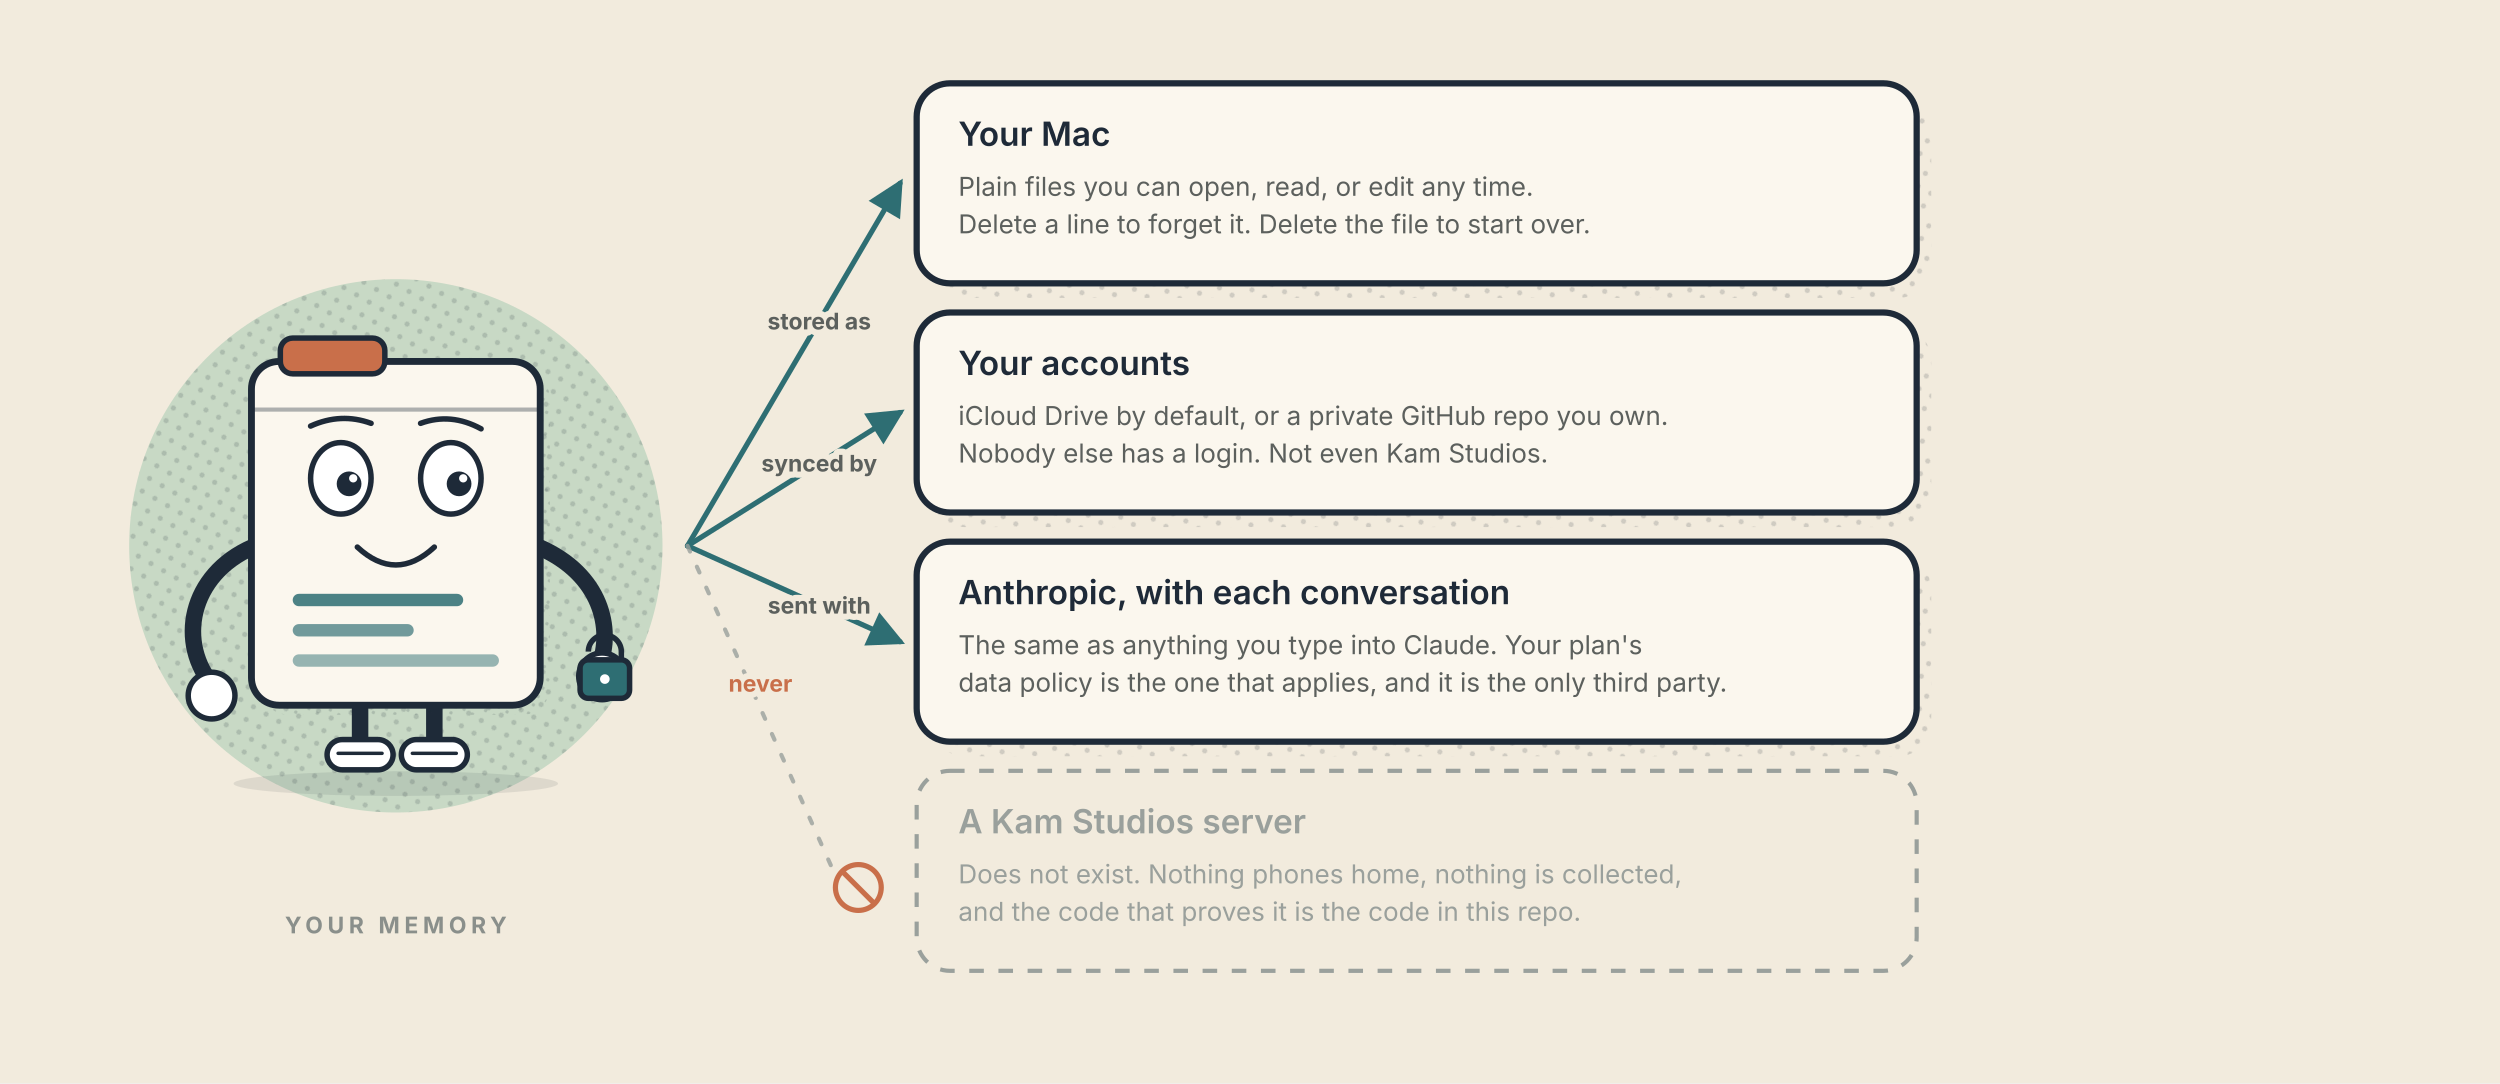
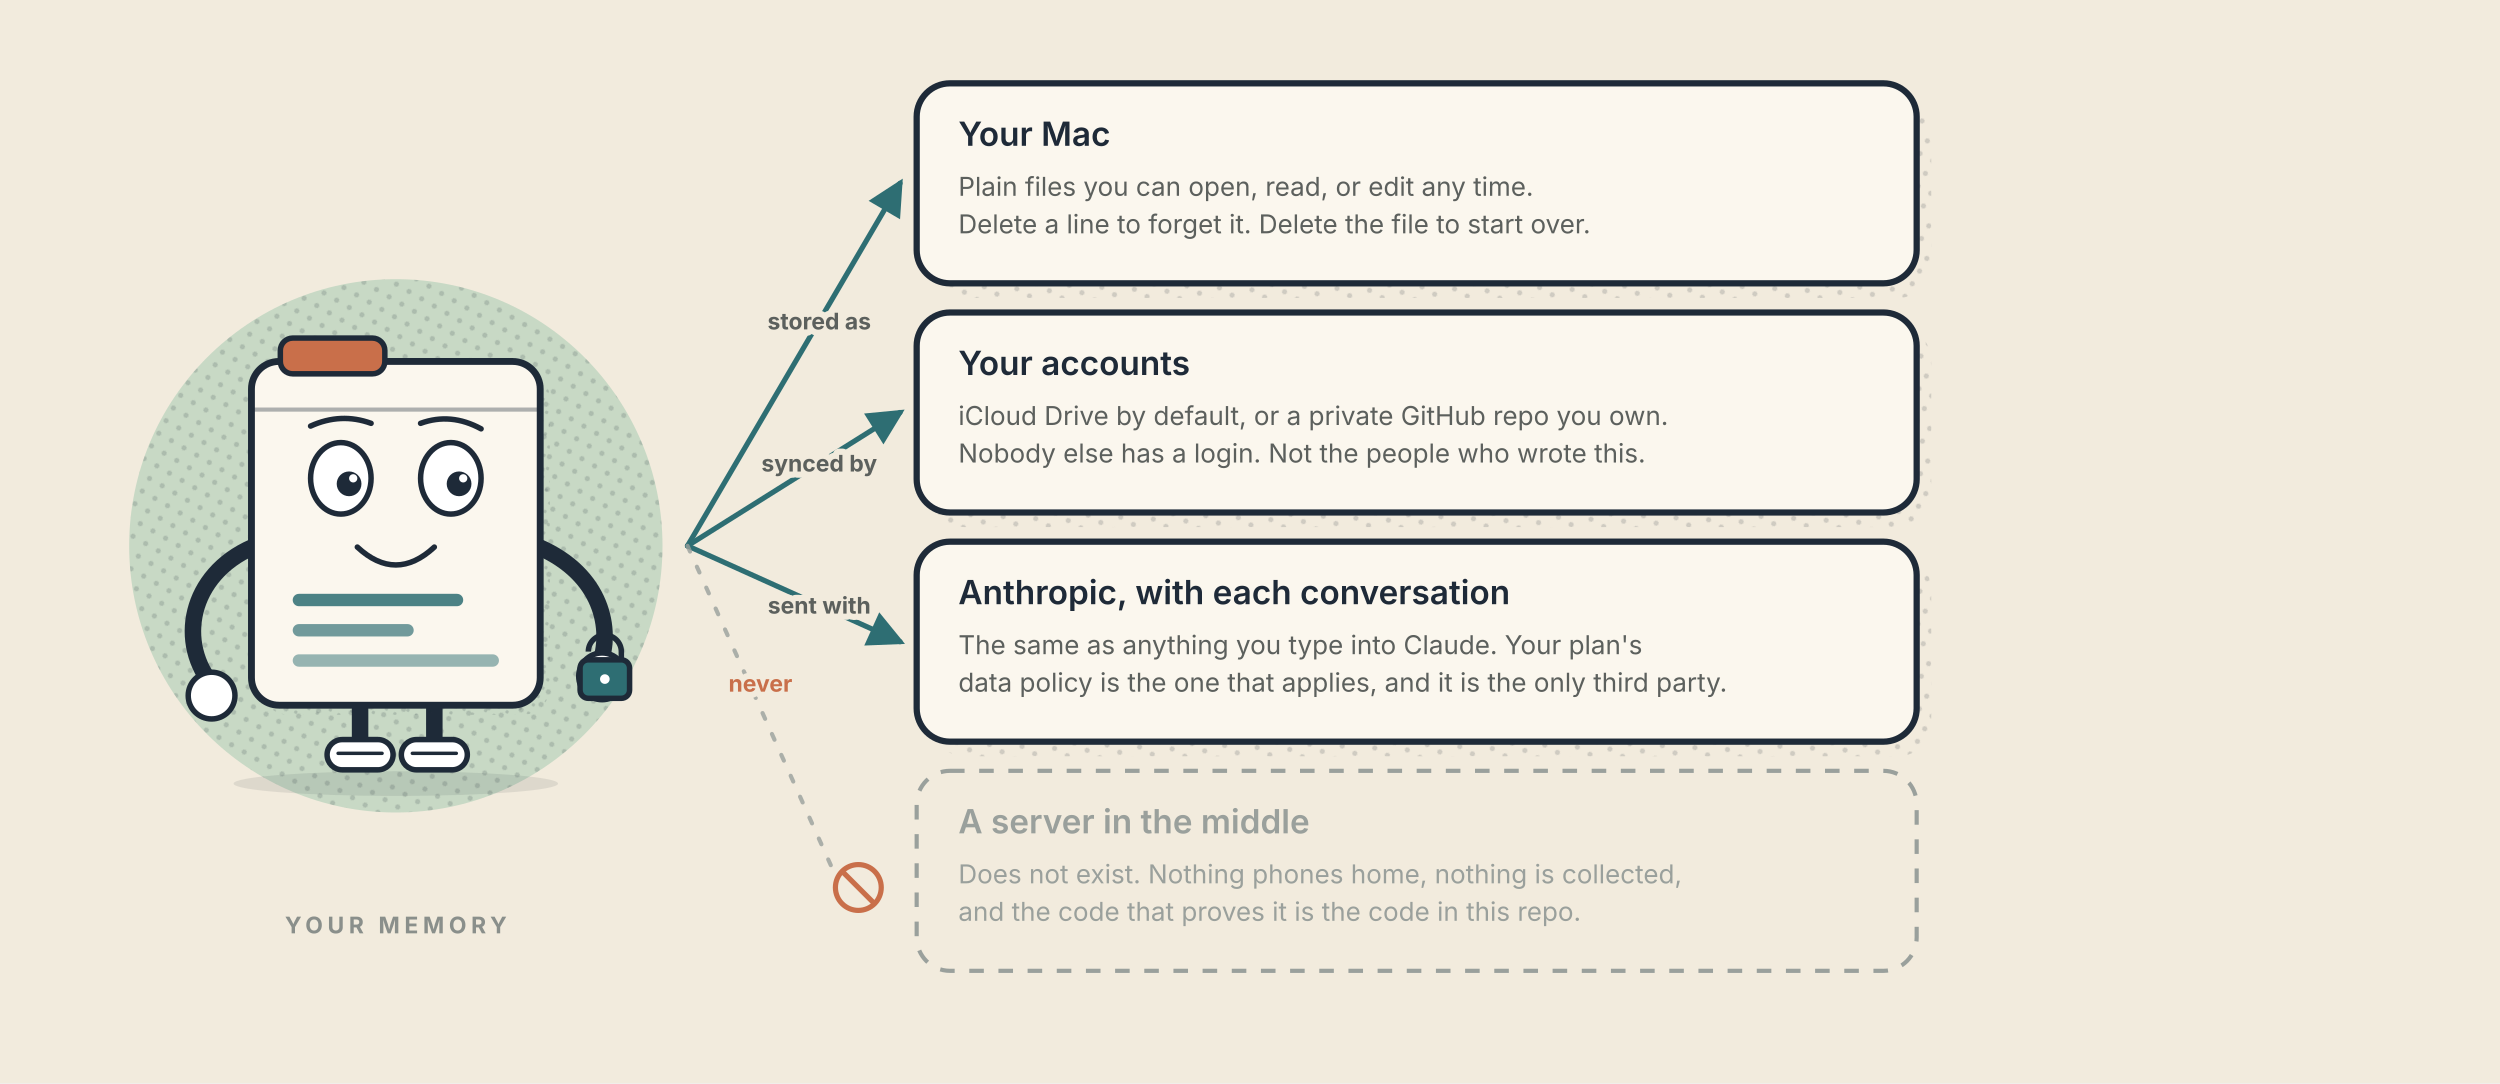
- <svg xmlns="http://www.w3.org/2000/svg" viewBox="0 0 1200 520" width="1200" height="520" role="img" aria-label="Where your memory goes: it is stored on your Mac as plain files, synced by your own iCloud or private GitHub account, and sent to Anthropic with each conversation the same as anything you type. There is no Kam Studios server; nothing phones home.">
+ <svg xmlns="http://www.w3.org/2000/svg" viewBox="0 0 1200 520" width="1200" height="520" role="img" aria-label="Where your memory goes: it is stored on your Mac as plain files, synced by your own iCloud or private GitHub account, and sent to Anthropic with each conversation the same as anything you type. There is no server in the middle; nothing phones home.">
  <defs>
    <pattern id="dots" width="7" height="7" patternUnits="userSpaceOnUse" patternTransform="rotate(30)">
      <circle cx="2" cy="2" r="1.25" fill="#1E2A38" fill-opacity="0.16" />
    </pattern>
    <marker id="arrow" viewBox="0 0 10 10" refX="8.5" refY="5" markerWidth="7" markerHeight="7" orient="auto-start-reverse">
      <path d="M0,0 L10,5 L0,10 z" fill="#2E6E73" />
    </marker>
    <marker id="arrowInk" viewBox="0 0 10 10" refX="8.5" refY="5" markerWidth="7" markerHeight="7" orient="auto-start-reverse">
      <path d="M0,0 L10,5 L0,10 z" fill="#1E2A38" />
    </marker>
  </defs>
  <rect width="1200" height="520" fill="#F2EBDD" />
  <circle cx="190" cy="262" r="128" fill="#C8D9C5" />
  <circle cx="190" cy="262" r="128" fill="url(#dots)" />
  <g transform="translate(190,256) scale(0.66)">
    <ellipse cx="0" cy="182" rx="118" ry="9" fill="#1E2A38" fill-opacity="0.10" />
    <rect x="-32" y="118" width="12" height="44" rx="6" fill="#1E2A38" />
    <rect x="-50" y="150" width="48" height="22" rx="11" fill="#FFFFFF" stroke="#1E2A38" stroke-width="4" />
    <line x1="-42" y1="160" x2="-10" y2="160" stroke="#1E2A38" stroke-width="2.5" stroke-linecap="round" />
    <rect x="22" y="118" width="12" height="44" rx="6" fill="#1E2A38" />
    <rect x="4" y="150" width="48" height="22" rx="11" fill="#FFFFFF" stroke="#1E2A38" stroke-width="4" />
    <line x1="12" y1="160" x2="44" y2="160" stroke="#1E2A38" stroke-width="2.5" stroke-linecap="round" />
    <path d="M-104,10 C-150,30 -160,80 -132,112" fill="none" stroke="#1E2A38" stroke-width="12" stroke-linecap="round" />
    <path d="M104,10 C150,30 158,70 148,96" fill="none" stroke="#1E2A38" stroke-width="12" stroke-linecap="round" />
    <circle cx="-134" cy="118" r="17" fill="#FFFFFF" stroke="#1E2A38" stroke-width="4" />
    <circle cx="150" cy="104" r="17" fill="#FFFFFF" stroke="#1E2A38" stroke-width="4" />
    <path d="M140,86 a12,12 0 0 1 24,0 v8" fill="none" stroke="#1E2A38" stroke-width="4" />
    <rect x="134" y="92" width="36" height="28" rx="6" fill="#2E6E73" stroke="#1E2A38" stroke-width="4" />
    <circle cx="152" cy="106" r="3.5" fill="#FFFFFF" />
    <rect x="-98" y="-118" width="210" height="250" rx="20" fill="url(#dots)" />
    <rect x="-105" y="-125" width="210" height="250" rx="20" fill="#FBF7EE" stroke="#1E2A38" stroke-width="5" />
    <rect x="-84" y="-142" width="76" height="26" rx="9" fill="#C96F4A" stroke="#1E2A38" stroke-width="4" />
    <line x1="-105" y1="-90" x2="105" y2="-90" stroke="#1E2A38" stroke-width="3" stroke-opacity="0.35" />
    <ellipse cx="-40" cy="-40" rx="22" ry="26" fill="#FFFFFF" stroke="#1E2A38" stroke-width="4" />
    <circle cx="-34" cy="-36" r="9" fill="#1E2A38" />
    <circle cx="-31" cy="-40" r="3" fill="#FFFFFF" />
    <ellipse cx="40" cy="-40" rx="22" ry="26" fill="#FFFFFF" stroke="#1E2A38" stroke-width="4" />
    <circle cx="46" cy="-36" r="9" fill="#1E2A38" />
    <circle cx="49" cy="-40" r="3" fill="#FFFFFF" />
    <path d="M-62,-78 q22,-10 44,-2" fill="none" stroke="#1E2A38" stroke-width="4" stroke-linecap="round" />
    <path d="M18,-80 q22,-8 44,4" fill="none" stroke="#1E2A38" stroke-width="4" stroke-linecap="round" />
    <path d="M-28,10 q28,26 56,0" fill="none" stroke="#1E2A38" stroke-width="4" stroke-linecap="round" />
    <rect x="-75" y="44" width="124" height="9" rx="4.5" fill="#2E6E73" fill-opacity="0.85" />
    <rect x="-75" y="66" width="88" height="9" rx="4.5" fill="#2E6E73" fill-opacity="0.67" />
    <rect x="-75" y="88" width="150" height="9" rx="4.5" fill="#2E6E73" fill-opacity="0.49" />
  </g>
  <text x="190" y="448" font-family="Manrope, Inter, -apple-system, 'Helvetica Neue', Helvetica, Arial, sans-serif" font-size="11" font-weight="700" fill="#8A8F8B" text-anchor="middle" letter-spacing="2.2" opacity="1">YOUR MEMORY</text>
  <rect x="447" y="47" width="480" height="96" rx="16" fill="url(#dots)" />
  <rect x="440" y="40" width="480" height="96" rx="16" fill="#FBF7EE" stroke="#1E2A38" stroke-width="3" />
  <text x="460" y="70" font-family="Manrope, Inter, -apple-system, 'Helvetica Neue', Helvetica, Arial, sans-serif" font-size="16" font-weight="600" fill="#1E2A38" text-anchor="start" letter-spacing="0" opacity="1">Your Mac</text>
  <text x="460" y="94" font-family="Manrope, Inter, -apple-system, 'Helvetica Neue', Helvetica, Arial, sans-serif" font-size="12.5" font-weight="400" fill="#5C605D" text-anchor="start" letter-spacing="0" opacity="1">Plain files you can open, read, or edit any time.</text>
  <text x="460" y="112" font-family="Manrope, Inter, -apple-system, 'Helvetica Neue', Helvetica, Arial, sans-serif" font-size="12.5" font-weight="400" fill="#5C605D" text-anchor="start" letter-spacing="0" opacity="1">Delete a line to forget it. Delete the file to start over.</text>
  <polyline points="330,262 432,88" fill="none" stroke="#2E6E73" stroke-width="2.5" stroke-linejoin="round" stroke-linecap="round" marker-end="url(#arrow)" />
  <text x="393.24" y="158.12" font-family="Manrope, Inter, -apple-system, 'Helvetica Neue', Helvetica, Arial, sans-serif" font-size="11" font-weight="700" fill="#5C605D" text-anchor="middle" letter-spacing="0" opacity="1" paint-order="stroke" stroke="#F2EBDD" stroke-width="6" stroke-linejoin="round">stored as</text>
  <rect x="447" y="157" width="480" height="96" rx="16" fill="url(#dots)" />
  <rect x="440" y="150" width="480" height="96" rx="16" fill="#FBF7EE" stroke="#1E2A38" stroke-width="3" />
  <text x="460" y="180" font-family="Manrope, Inter, -apple-system, 'Helvetica Neue', Helvetica, Arial, sans-serif" font-size="16" font-weight="600" fill="#1E2A38" text-anchor="start" letter-spacing="0" opacity="1">Your accounts</text>
  <text x="460" y="204" font-family="Manrope, Inter, -apple-system, 'Helvetica Neue', Helvetica, Arial, sans-serif" font-size="12.5" font-weight="400" fill="#5C605D" text-anchor="start" letter-spacing="0" opacity="1">iCloud Drive by default, or a private GitHub repo you own.</text>
-   <text x="460" y="222" font-family="Manrope, Inter, -apple-system, 'Helvetica Neue', Helvetica, Arial, sans-serif" font-size="12.5" font-weight="400" fill="#5C605D" text-anchor="start" letter-spacing="0" opacity="1">Nobody else has a login. Not even Kam Studios.</text>
+   <text x="460" y="222" font-family="Manrope, Inter, -apple-system, 'Helvetica Neue', Helvetica, Arial, sans-serif" font-size="12.5" font-weight="400" fill="#5C605D" text-anchor="start" letter-spacing="0" opacity="1">Nobody else has a login. Not the people who wrote this.</text>
  <polyline points="330,262 432,198" fill="none" stroke="#2E6E73" stroke-width="2.5" stroke-linejoin="round" stroke-linecap="round" marker-end="url(#arrow)" />
  <text x="393.24" y="226.32" font-family="Manrope, Inter, -apple-system, 'Helvetica Neue', Helvetica, Arial, sans-serif" font-size="11" font-weight="700" fill="#5C605D" text-anchor="middle" letter-spacing="0" opacity="1" paint-order="stroke" stroke="#F2EBDD" stroke-width="6" stroke-linejoin="round">synced by</text>
  <rect x="447" y="267" width="480" height="96" rx="16" fill="url(#dots)" />
  <rect x="440" y="260" width="480" height="96" rx="16" fill="#FBF7EE" stroke="#1E2A38" stroke-width="3" />
  <text x="460" y="290" font-family="Manrope, Inter, -apple-system, 'Helvetica Neue', Helvetica, Arial, sans-serif" font-size="16" font-weight="600" fill="#1E2A38" text-anchor="start" letter-spacing="0" opacity="1">Anthropic, with each conversation</text>
  <text x="460" y="314" font-family="Manrope, Inter, -apple-system, 'Helvetica Neue', Helvetica, Arial, sans-serif" font-size="12.5" font-weight="400" fill="#5C605D" text-anchor="start" letter-spacing="0" opacity="1">The same as anything you type into Claude. Your plan's</text>
  <text x="460" y="332" font-family="Manrope, Inter, -apple-system, 'Helvetica Neue', Helvetica, Arial, sans-serif" font-size="12.5" font-weight="400" fill="#5C605D" text-anchor="start" letter-spacing="0" opacity="1">data policy is the one that applies, and it is the only third party.</text>
  <polyline points="330,262 432,308" fill="none" stroke="#2E6E73" stroke-width="2.5" stroke-linejoin="round" stroke-linecap="round" marker-end="url(#arrow)" />
  <text x="393.24" y="294.52" font-family="Manrope, Inter, -apple-system, 'Helvetica Neue', Helvetica, Arial, sans-serif" font-size="11" font-weight="700" fill="#5C605D" text-anchor="middle" letter-spacing="0" opacity="1" paint-order="stroke" stroke="#F2EBDD" stroke-width="6" stroke-linejoin="round">sent with</text>
  <rect x="440" y="370" width="480" height="96" rx="16" fill="none" stroke="#9AA09C" stroke-width="2" stroke-dasharray="7 7" />
-   <text x="460" y="400" font-family="Manrope, Inter, -apple-system, 'Helvetica Neue', Helvetica, Arial, sans-serif" font-size="16" font-weight="600" fill="#9AA09C" text-anchor="start" letter-spacing="0" opacity="1">A Kam Studios server</text>
+   <text x="460" y="400" font-family="Manrope, Inter, -apple-system, 'Helvetica Neue', Helvetica, Arial, sans-serif" font-size="16" font-weight="600" fill="#9AA09C" text-anchor="start" letter-spacing="0" opacity="1">A server in the middle</text>
  <text x="460" y="424" font-family="Manrope, Inter, -apple-system, 'Helvetica Neue', Helvetica, Arial, sans-serif" font-size="12.5" font-weight="400" fill="#9AA09C" text-anchor="start" letter-spacing="0" opacity="1">Does not exist. Nothing phones home, nothing is collected,</text>
  <text x="460" y="442" font-family="Manrope, Inter, -apple-system, 'Helvetica Neue', Helvetica, Arial, sans-serif" font-size="12.5" font-weight="400" fill="#9AA09C" text-anchor="start" letter-spacing="0" opacity="1">and the code that proves it is the code in this repo.</text>
  <line x1="330" y1="262" x2="400" y2="418" stroke="#9AA09C" stroke-width="2" stroke-dasharray="3 8" stroke-linecap="round" opacity="0.8" />
  <circle cx="412" cy="426" r="11" fill="#F2EBDD" stroke="#C96F4A" stroke-width="2.5" />
  <line x1="405" y1="419" x2="419" y2="433" stroke="#C96F4A" stroke-width="2.5" stroke-linecap="round" />
  <text x="365.0" y="332.0" font-family="Manrope, Inter, -apple-system, 'Helvetica Neue', Helvetica, Arial, sans-serif" font-size="11" font-weight="700" fill="#C96F4A" text-anchor="middle" letter-spacing="0" opacity="1" paint-order="stroke" stroke="#F2EBDD" stroke-width="6" stroke-linejoin="round">never</text>
</svg>
